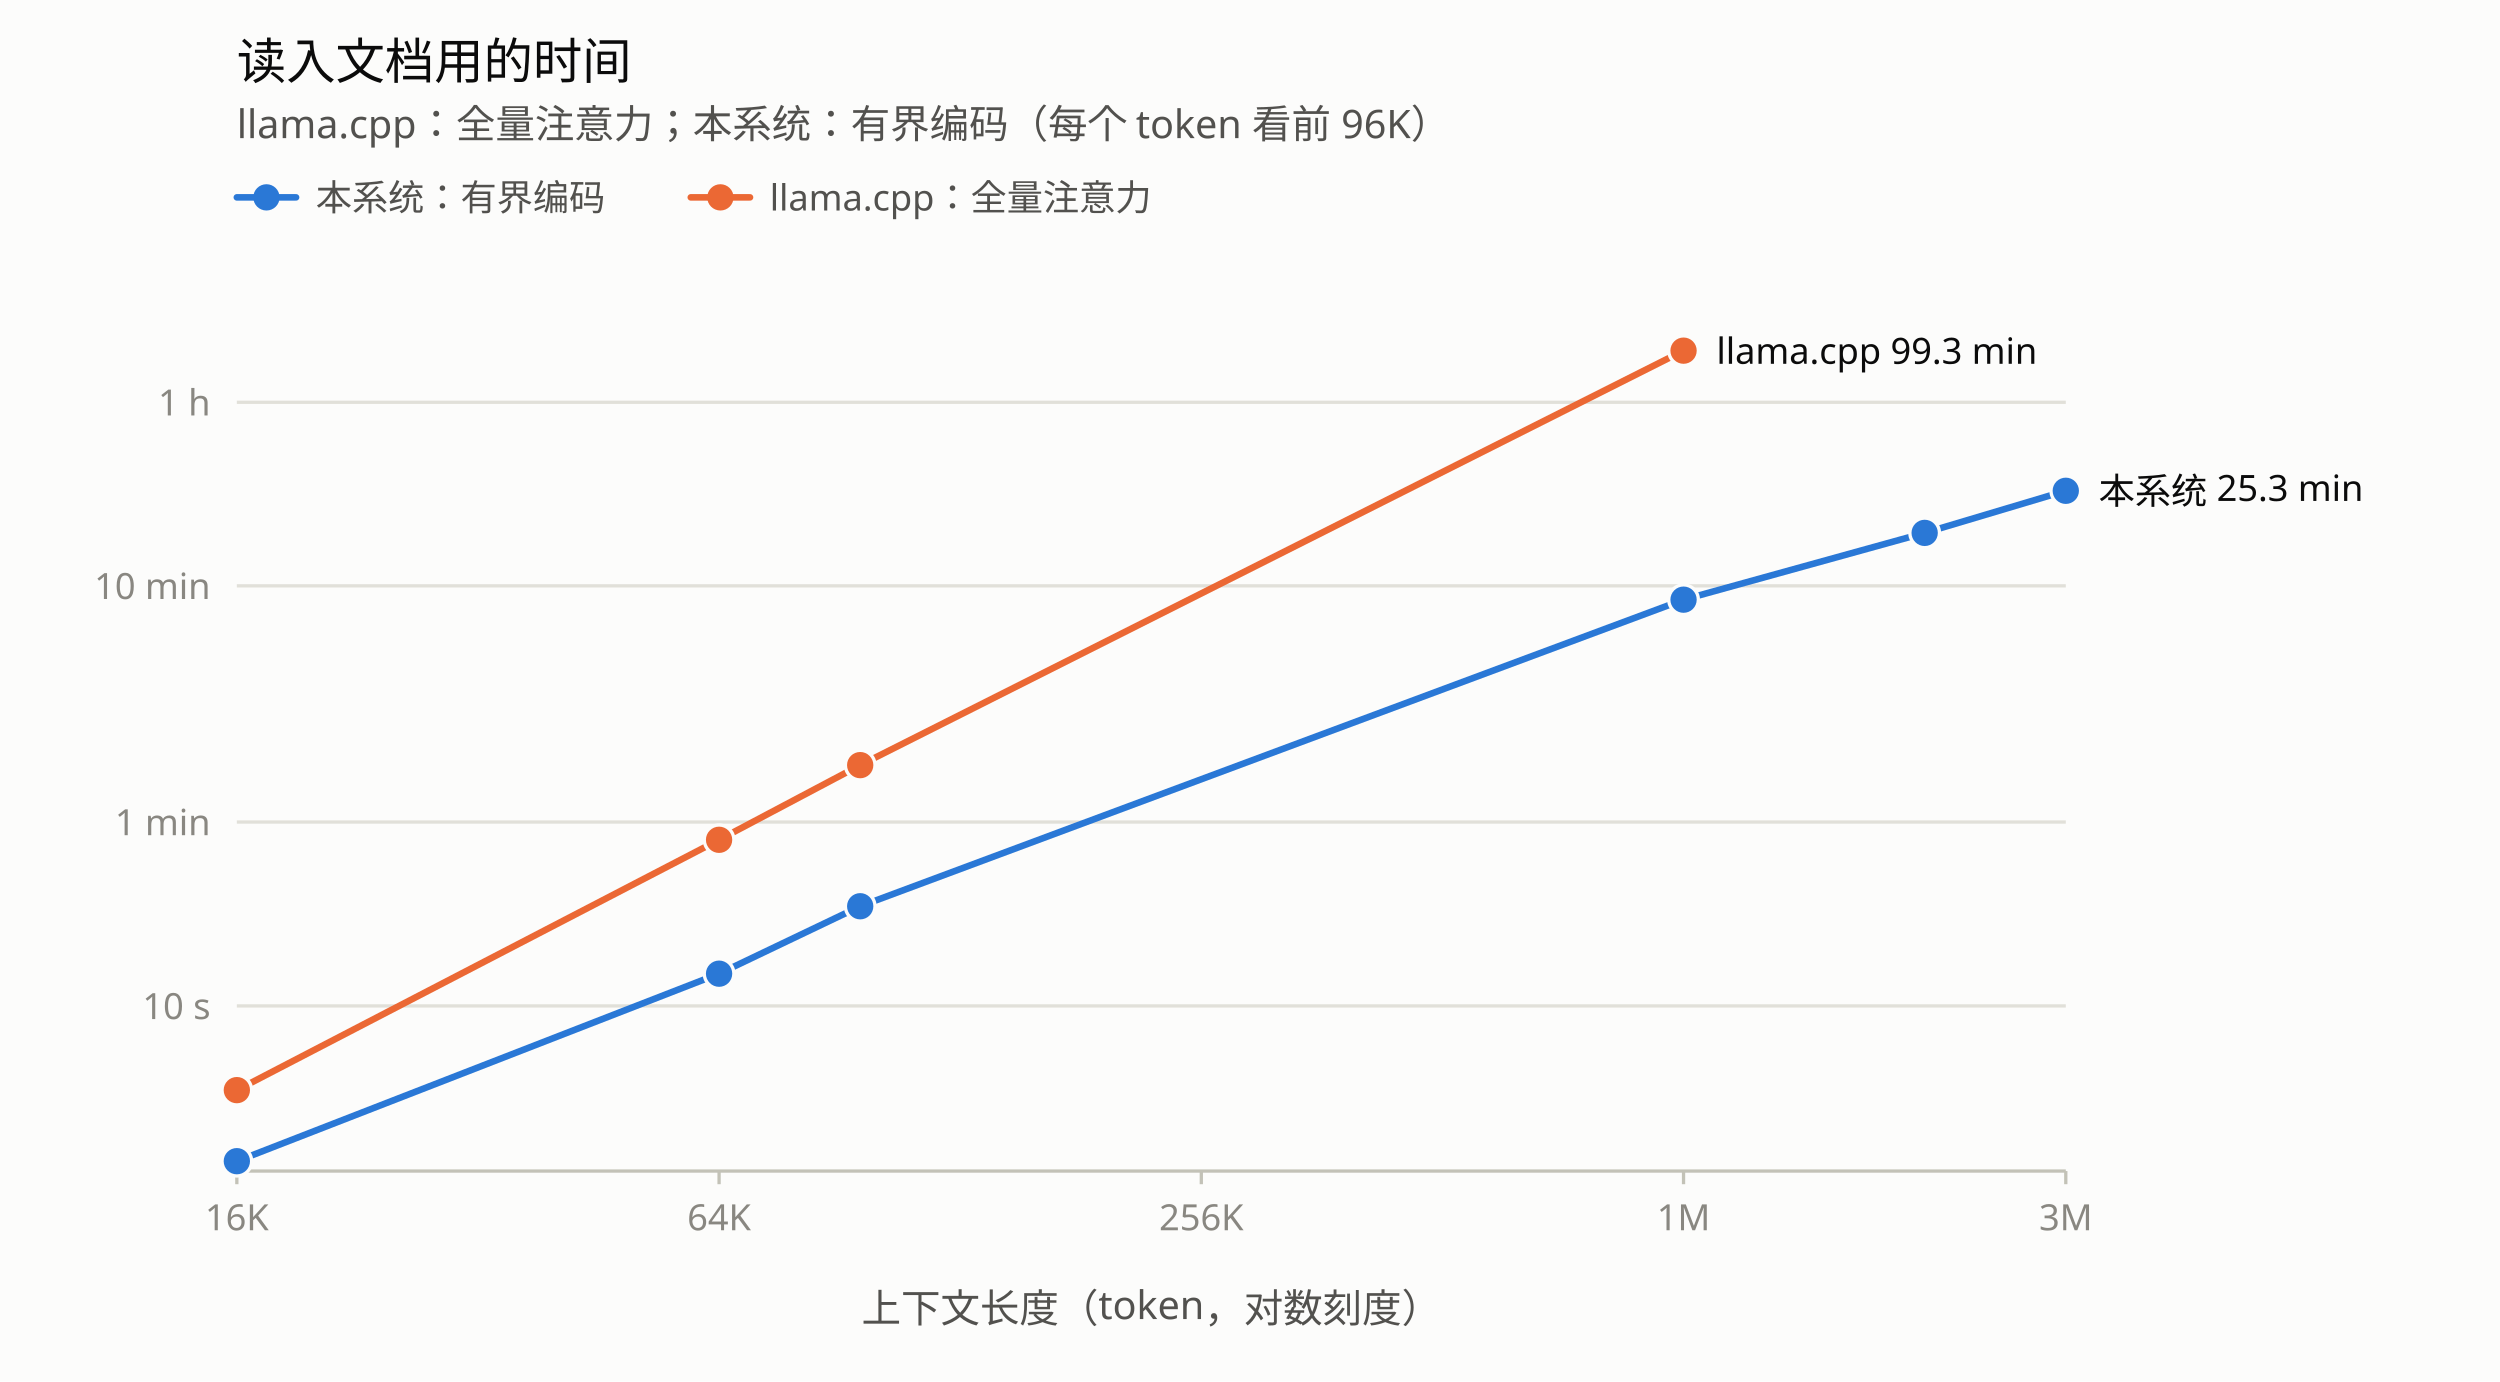
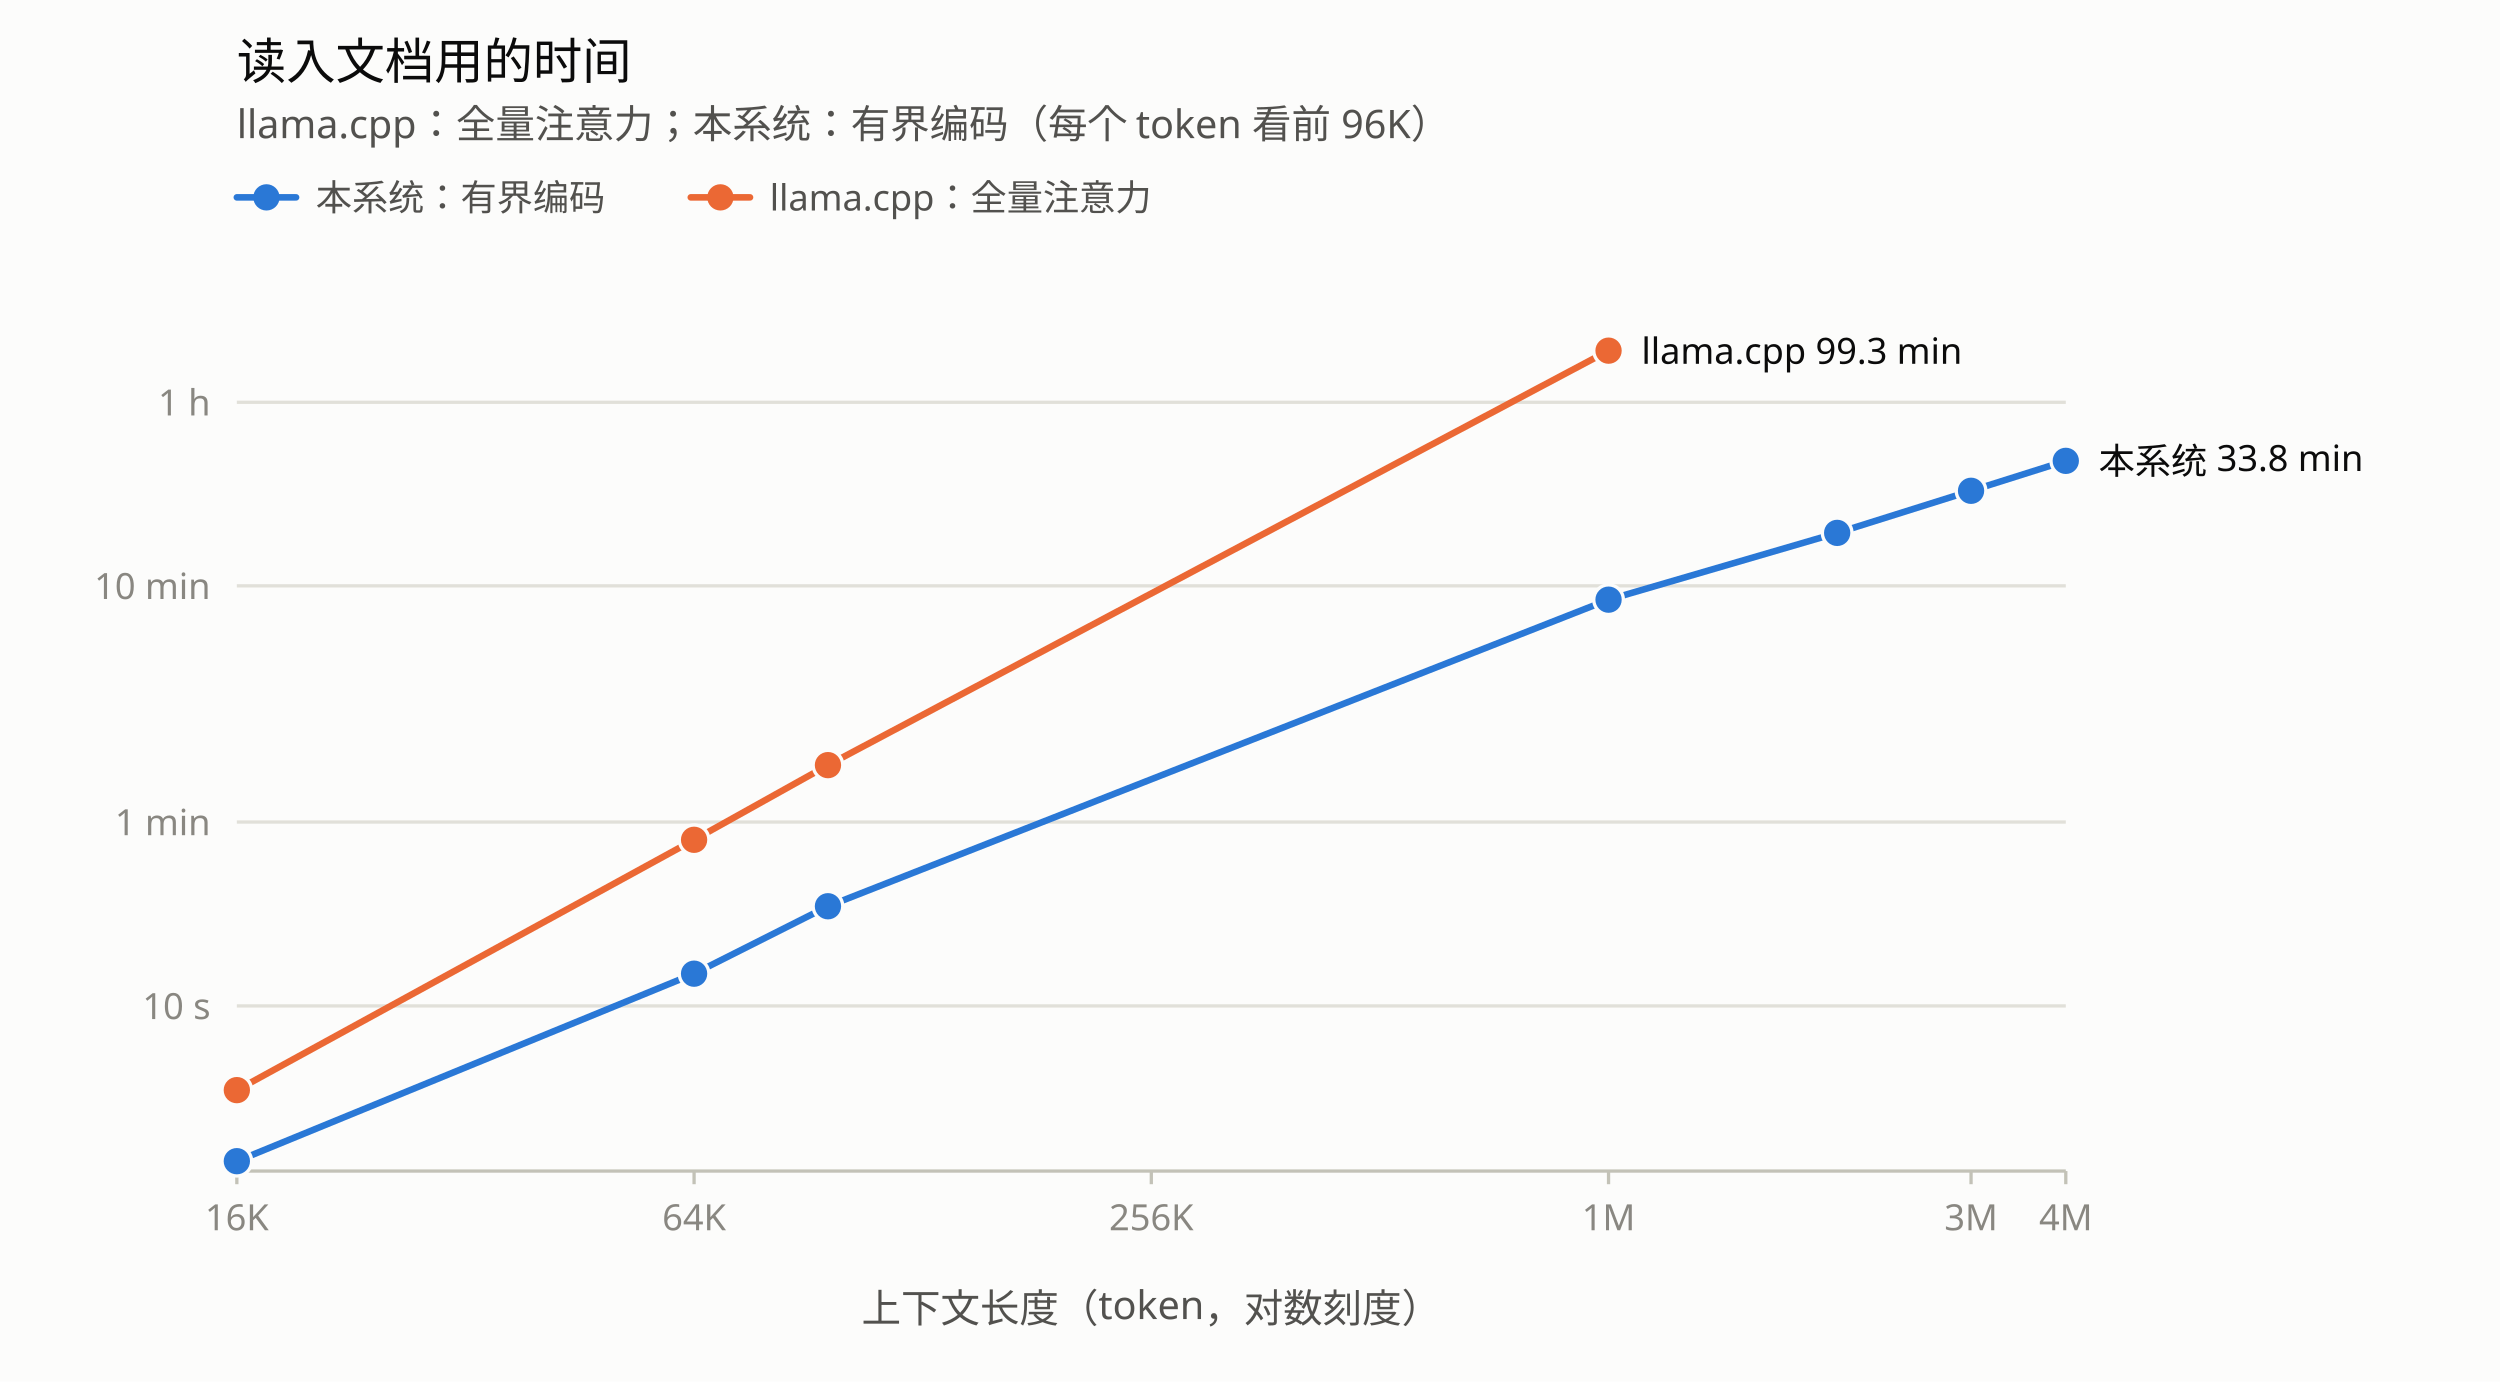
<svg xmlns="http://www.w3.org/2000/svg" width="760" height="420" viewBox="0 0 760 420" font-family="Microsoft YaHei, PingFang SC, sans-serif">
  <rect x="0" y="0" width="760" height="420" fill="#fcfcfb" />
  <text x="72" y="24" font-size="15" fill="#0b0b0b">读入文档用的时间</text>
  <text x="72" y="42" font-size="12" fill="#52514e">llama.cpp：全量注意力；本系统：有界编码（每个 token 看前 96K）</text>
  <line x1="72" y1="305.8" x2="628" y2="305.8" stroke="#e1e0d9" stroke-width="1" />
  <text x="64" y="309.8" font-size="11" fill="#898781" text-anchor="end">10 s</text>
  <line x1="72" y1="249.9" x2="628" y2="249.9" stroke="#e1e0d9" stroke-width="1" />
  <text x="64" y="253.9" font-size="11" fill="#898781" text-anchor="end">1 min</text>
  <line x1="72" y1="178.1" x2="628" y2="178.1" stroke="#e1e0d9" stroke-width="1" />
  <text x="64" y="182.1" font-size="11" fill="#898781" text-anchor="end">10 min</text>
  <line x1="72" y1="122.3" x2="628" y2="122.3" stroke="#e1e0d9" stroke-width="1" />
  <text x="64" y="126.3" font-size="11" fill="#898781" text-anchor="end">1 h</text>
  <line x1="72" y1="356" x2="628" y2="356" stroke="#c3c2b7" stroke-width="1" />
  <line x1="72.0" y1="356" x2="72.0" y2="360" stroke="#c3c2b7" stroke-width="1" />
  <text x="72.0" y="374" font-size="11" fill="#898781" text-anchor="middle">16K</text>
-   <line x1="218.6" y1="356" x2="218.6" y2="360" stroke="#c3c2b7" stroke-width="1" />
-   <text x="218.6" y="374" font-size="11" fill="#898781" text-anchor="middle">64K</text>
-   <line x1="365.2" y1="356" x2="365.2" y2="360" stroke="#c3c2b7" stroke-width="1" />
-   <text x="365.2" y="374" font-size="11" fill="#898781" text-anchor="middle">256K</text>
-   <line x1="511.8" y1="356" x2="511.8" y2="360" stroke="#c3c2b7" stroke-width="1" />
-   <text x="511.8" y="374" font-size="11" fill="#898781" text-anchor="middle">1M</text>
+   <line x1="211.0" y1="356" x2="211.0" y2="360" stroke="#c3c2b7" stroke-width="1" />
+   <text x="211.0" y="374" font-size="11" fill="#898781" text-anchor="middle">64K</text>
+   <line x1="350.0" y1="356" x2="350.0" y2="360" stroke="#c3c2b7" stroke-width="1" />
+   <text x="350.0" y="374" font-size="11" fill="#898781" text-anchor="middle">256K</text>
+   <line x1="489.0" y1="356" x2="489.0" y2="360" stroke="#c3c2b7" stroke-width="1" />
+   <text x="489.0" y="374" font-size="11" fill="#898781" text-anchor="middle">1M</text>
+   <line x1="599.2" y1="356" x2="599.2" y2="360" stroke="#c3c2b7" stroke-width="1" />
+   <text x="599.2" y="374" font-size="11" fill="#898781" text-anchor="middle">3M</text>
  <line x1="628.0" y1="356" x2="628.0" y2="360" stroke="#c3c2b7" stroke-width="1" />
-   <text x="628.0" y="374" font-size="11" fill="#898781" text-anchor="middle">3M</text>
+   <text x="628.0" y="374" font-size="11" fill="#898781" text-anchor="middle">4M</text>
  <text x="350.0" y="402" font-size="12" fill="#52514e" text-anchor="middle">上下文长度（token，对数刻度）</text>
  <line x1="72" y1="60" x2="90" y2="60" stroke="#2a78d6" stroke-width="2" stroke-linecap="round" />
  <circle cx="81" cy="60" r="4" fill="#2a78d6" />
  <text x="96" y="64" font-size="11" fill="#52514e">本系统：有界编码</text>
  <line x1="210" y1="60" x2="228" y2="60" stroke="#eb6834" stroke-width="2" stroke-linecap="round" />
  <circle cx="219" cy="60" r="4" fill="#eb6834" />
  <text x="234" y="64" font-size="11" fill="#52514e">llama.cpp：全量注意力</text>
-   <path d="M 72.0 331.4 L 218.6 255.3 L 261.5 232.6 L 511.8 106.6" fill="none" stroke="#eb6834" stroke-width="2" stroke-linejoin="round" stroke-linecap="round" />
+   <path d="M 72.0 331.4 L 211.0 255.3 L 251.7 232.6 L 489.0 106.6" fill="none" stroke="#eb6834" stroke-width="2" stroke-linejoin="round" stroke-linecap="round" />
  <circle cx="72.0" cy="331.4" r="5" fill="#fcfcfb" />
  <circle cx="72.0" cy="331.4" r="4" fill="#eb6834" />
-   <circle cx="218.6" cy="255.3" r="5" fill="#fcfcfb" />
-   <circle cx="218.6" cy="255.3" r="4" fill="#eb6834" />
-   <circle cx="261.5" cy="232.6" r="5" fill="#fcfcfb" />
-   <circle cx="261.5" cy="232.6" r="4" fill="#eb6834" />
-   <circle cx="511.8" cy="106.6" r="5" fill="#fcfcfb" />
-   <circle cx="511.8" cy="106.6" r="4" fill="#eb6834" />
-   <path d="M 72.0 353.0 L 218.6 296.0 L 261.5 275.5 L 511.8 182.3 L 585.1 162.0 L 628.0 149.2" fill="none" stroke="#2a78d6" stroke-width="2" stroke-linejoin="round" stroke-linecap="round" />
+   <circle cx="211.0" cy="255.3" r="5" fill="#fcfcfb" />
+   <circle cx="211.0" cy="255.3" r="4" fill="#eb6834" />
+   <circle cx="251.7" cy="232.6" r="5" fill="#fcfcfb" />
+   <circle cx="251.7" cy="232.6" r="4" fill="#eb6834" />
+   <circle cx="489.0" cy="106.6" r="5" fill="#fcfcfb" />
+   <circle cx="489.0" cy="106.6" r="4" fill="#eb6834" />
+   <path d="M 72.0 353.0 L 211.0 296.0 L 251.7 275.5 L 489.0 182.3 L 558.5 162.0 L 599.2 149.2 L 628.0 140.1" fill="none" stroke="#2a78d6" stroke-width="2" stroke-linejoin="round" stroke-linecap="round" />
  <circle cx="72.0" cy="353.0" r="5" fill="#fcfcfb" />
  <circle cx="72.0" cy="353.0" r="4" fill="#2a78d6" />
-   <circle cx="218.6" cy="296.0" r="5" fill="#fcfcfb" />
-   <circle cx="218.6" cy="296.0" r="4" fill="#2a78d6" />
-   <circle cx="261.5" cy="275.5" r="5" fill="#fcfcfb" />
-   <circle cx="261.5" cy="275.5" r="4" fill="#2a78d6" />
-   <circle cx="511.8" cy="182.3" r="5" fill="#fcfcfb" />
-   <circle cx="511.8" cy="182.3" r="4" fill="#2a78d6" />
-   <circle cx="585.1" cy="162.0" r="5" fill="#fcfcfb" />
-   <circle cx="585.1" cy="162.0" r="4" fill="#2a78d6" />
-   <circle cx="628.0" cy="149.2" r="5" fill="#fcfcfb" />
-   <circle cx="628.0" cy="149.2" r="4" fill="#2a78d6" />
-   <text x="521.8" y="110.6" font-size="11" fill="#0b0b0b" text-anchor="start">llama.cpp 99.3 min</text>
-   <text x="638.0" y="153.2" font-size="11" fill="#0b0b0b" text-anchor="start">本系统 25.3 min</text>
+   <circle cx="211.0" cy="296.0" r="5" fill="#fcfcfb" />
+   <circle cx="211.0" cy="296.0" r="4" fill="#2a78d6" />
+   <circle cx="251.7" cy="275.5" r="5" fill="#fcfcfb" />
+   <circle cx="251.7" cy="275.5" r="4" fill="#2a78d6" />
+   <circle cx="489.0" cy="182.3" r="5" fill="#fcfcfb" />
+   <circle cx="489.0" cy="182.3" r="4" fill="#2a78d6" />
+   <circle cx="558.5" cy="162.0" r="5" fill="#fcfcfb" />
+   <circle cx="558.5" cy="162.0" r="4" fill="#2a78d6" />
+   <circle cx="599.2" cy="149.2" r="5" fill="#fcfcfb" />
+   <circle cx="599.2" cy="149.2" r="4" fill="#2a78d6" />
+   <circle cx="628.0" cy="140.1" r="5" fill="#fcfcfb" />
+   <circle cx="628.0" cy="140.1" r="4" fill="#2a78d6" />
+   <text x="499.0" y="110.6" font-size="11" fill="#0b0b0b" text-anchor="start">llama.cpp 99.3 min</text>
+   <text x="638.0" y="144.1" font-size="11" fill="#0b0b0b" text-anchor="start">本系统 33.8 min</text>
</svg>
